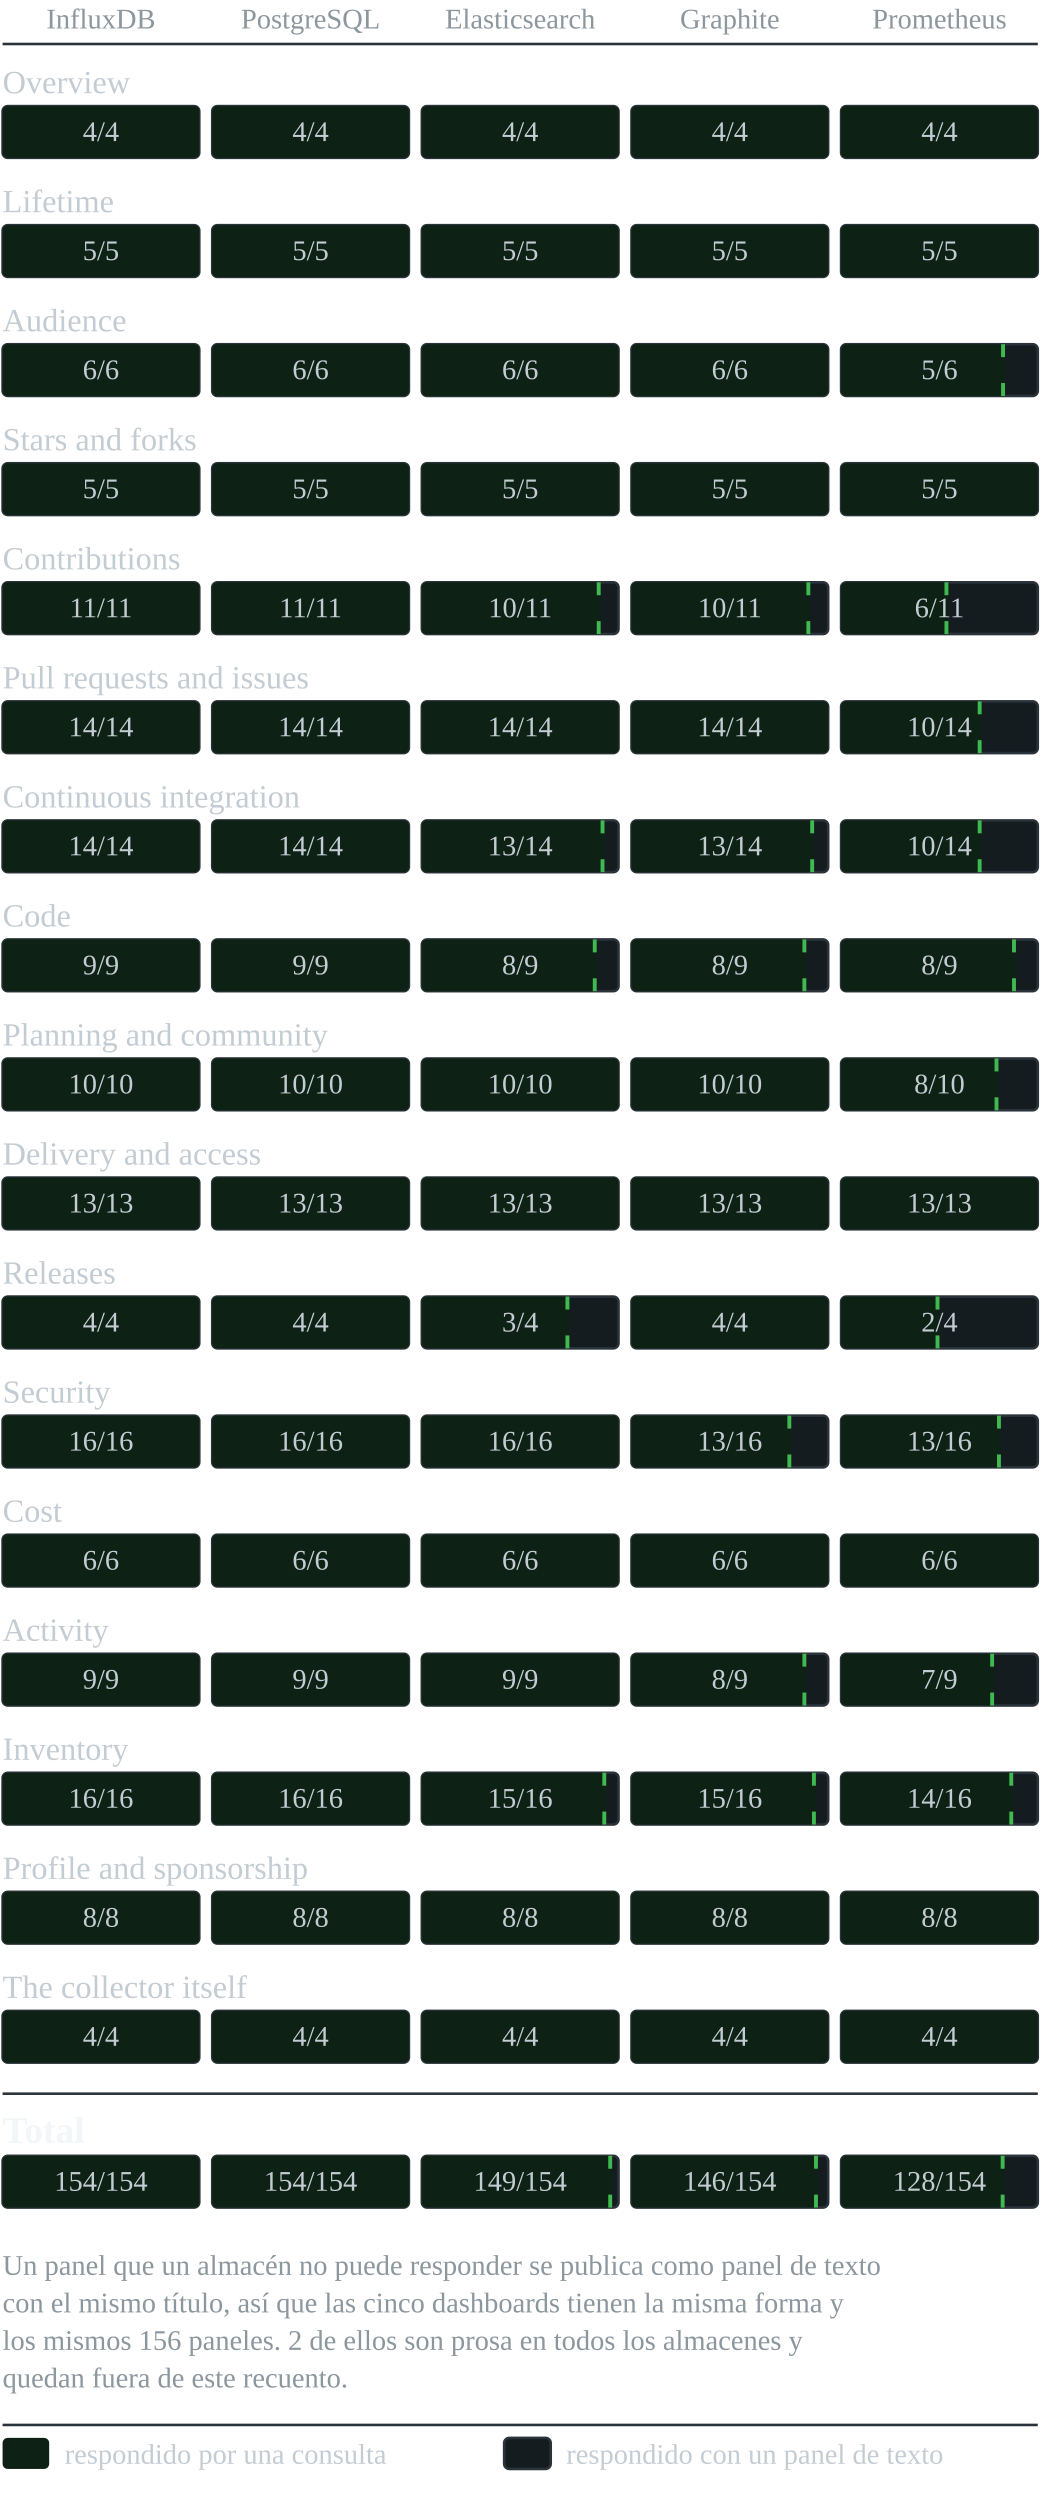
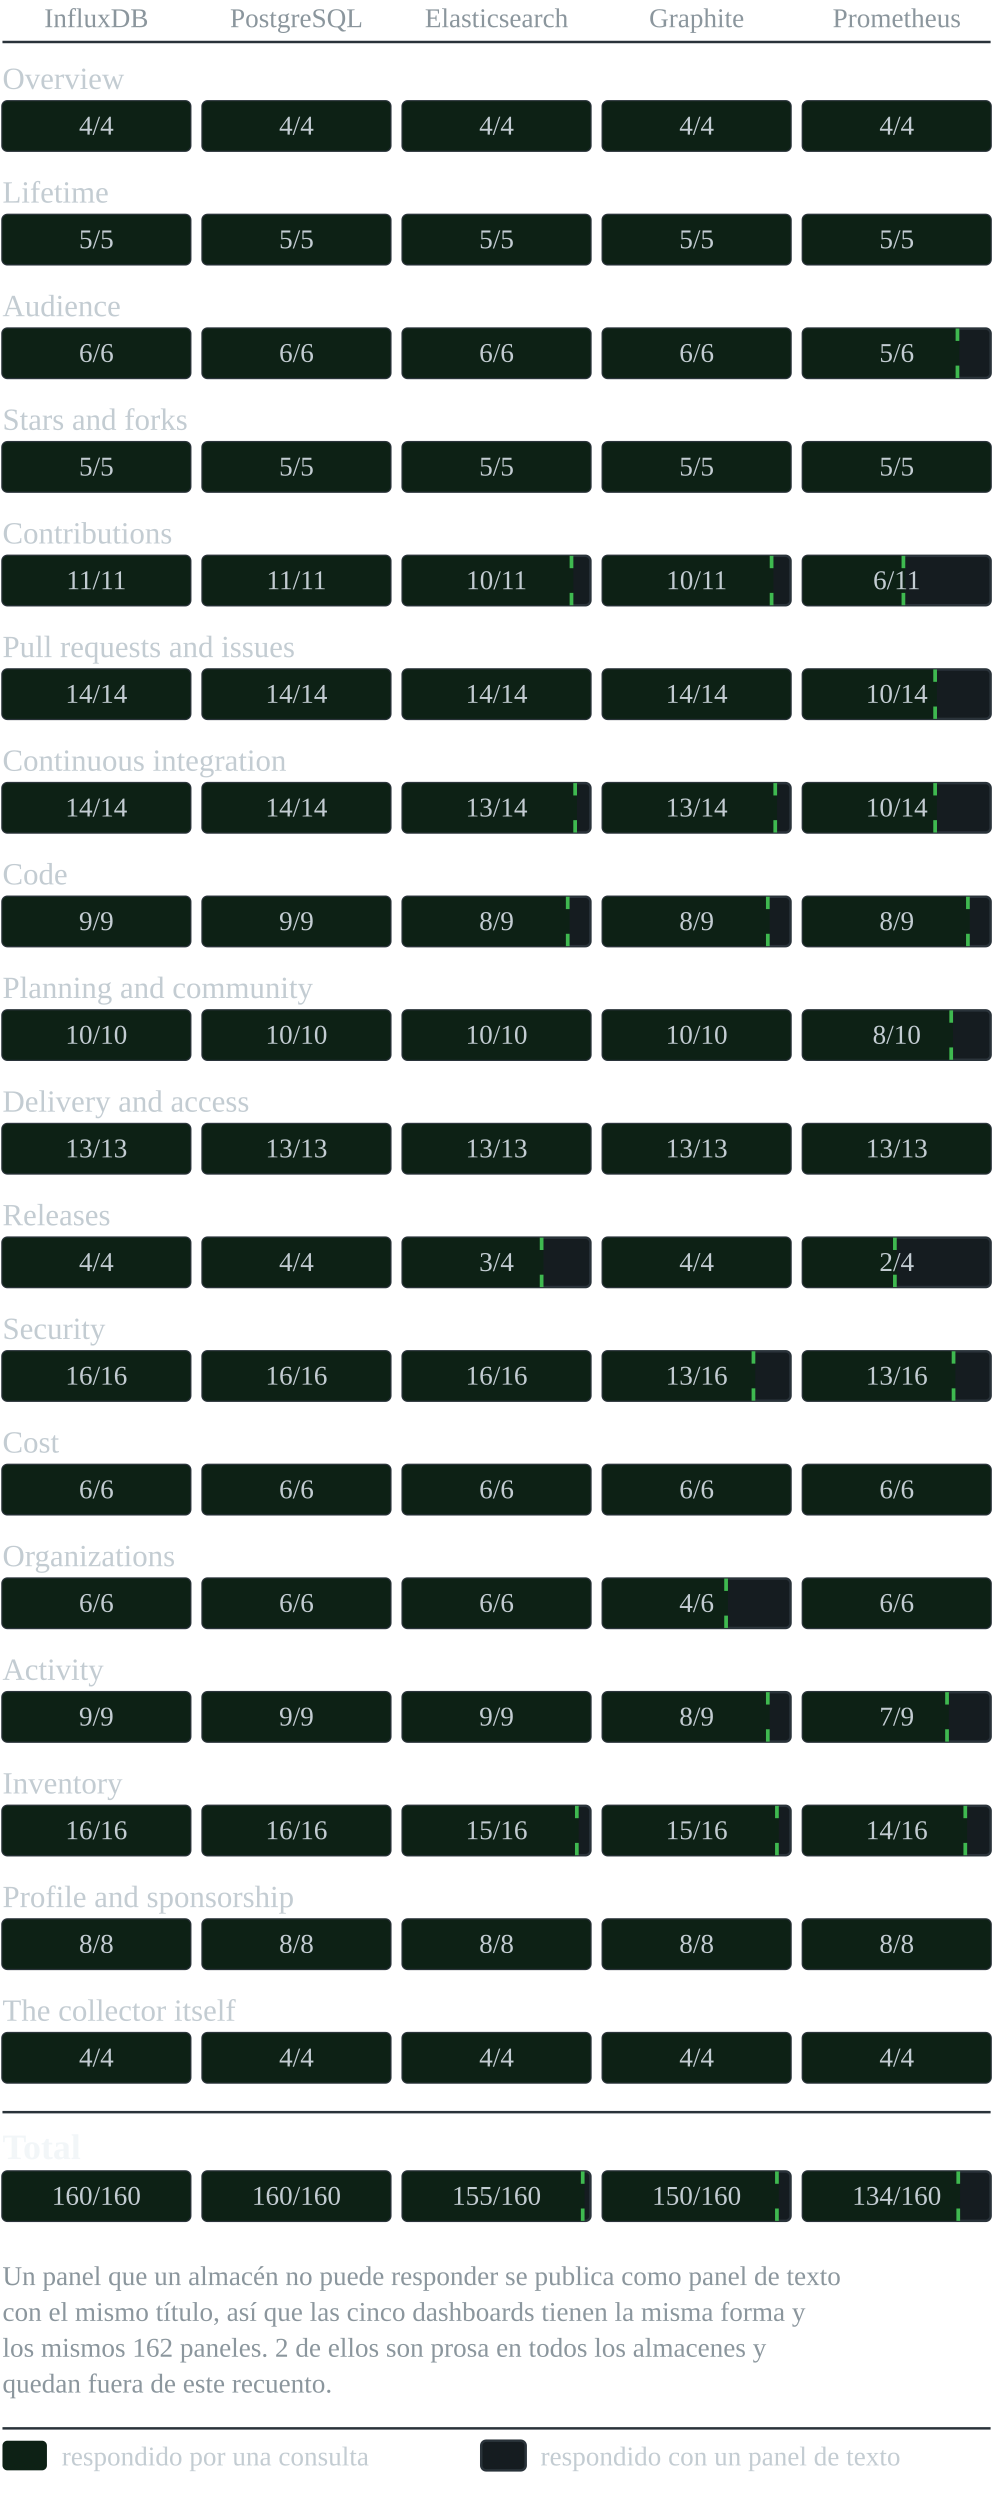
- <svg xmlns="http://www.w3.org/2000/svg" class="gf" viewBox="-1 -1 402 966" role="img" aria-labelledby="gf-stores-es-narrow-t gf-stores-es-narrow-d">
+ <svg xmlns="http://www.w3.org/2000/svg" class="gf" viewBox="-1 -1 402 1012" role="img" aria-labelledby="gf-stores-es-narrow-t gf-stores-es-narrow-d">
  <style>.gf{font-family:var(--sl-font,ui-sans-serif,system-ui,sans-serif)}.gf text{fill:var(--rb-body,#c3ccd2);font-size:12.5px}.gf .gf-title{fill:var(--rb-heading,#f2f6f8);font-size:14.5px;font-weight:600}.gf .gf-col{fill:var(--rb-heading,#f2f6f8);font-size:12px;font-weight:600}.gf .gf-muted{fill:var(--rb-muted,#8b969d);font-size:11px}.gf .gf-small{font-size:11px}.gf .gf-count{font-size:26px;font-weight:700}.gf .gf-keep{fill:var(--rb-accent,#3fb950)}.gf .gf-add{fill:var(--rb-status-drop,#e0605c)}.gf .gf-box{fill:var(--rb-surface,#151c20);stroke:var(--rb-border,#2a333a);stroke-width:1}.gf .gf-cell-keep{fill:var(--rb-accent-soft,#0d2115);stroke:var(--rb-accent,#3fb950);stroke-width:1}.gf .gf-cell-add{fill:var(--rb-status-drop-soft,#2b1618);stroke:var(--rb-status-drop,#e0605c);stroke-width:1}.gf .gf-bar{fill:var(--rb-accent-soft,#0d2115)}.gf .gf-edge{fill:var(--rb-accent,#3fb950)}.gf .gf-rule{stroke:var(--rb-border,#2a333a);stroke-width:1}.gf .gf-line{stroke:var(--rb-muted,#8b969d);stroke-width:1;fill:none}.gf .gf-head{fill:var(--rb-muted,#8b969d)}</style>
  <text x="38" y="10" class="gf-small gf-muted" text-anchor="middle">InfluxDB</text>
  <text x="119" y="10" class="gf-small gf-muted" text-anchor="middle">PostgreSQL</text>
  <text x="200" y="10" class="gf-small gf-muted" text-anchor="middle">Elasticsearch</text>
  <text x="281" y="10" class="gf-small gf-muted" text-anchor="middle">Graphite</text>
  <text x="362" y="10" class="gf-small gf-muted" text-anchor="middle">Prometheus</text>
  <line x1="0" y1="16" x2="400" y2="16" class="gf-rule" />
  <text x="0" y="35">Overview</text>
  <rect x="0" y="40" width="76" height="20" rx="2" class="gf-box" />
  <rect x="0" y="40" width="76" height="20" rx="2" class="gf-bar" />
  <text x="38" y="53.5" class="gf-small" text-anchor="middle">4/4</text>
  <rect x="81" y="40" width="76" height="20" rx="2" class="gf-box" />
  <rect x="81" y="40" width="76" height="20" rx="2" class="gf-bar" />
  <text x="119" y="53.5" class="gf-small" text-anchor="middle">4/4</text>
  <rect x="162" y="40" width="76" height="20" rx="2" class="gf-box" />
  <rect x="162" y="40" width="76" height="20" rx="2" class="gf-bar" />
  <text x="200" y="53.5" class="gf-small" text-anchor="middle">4/4</text>
  <rect x="243" y="40" width="76" height="20" rx="2" class="gf-box" />
  <rect x="243" y="40" width="76" height="20" rx="2" class="gf-bar" />
  <text x="281" y="53.5" class="gf-small" text-anchor="middle">4/4</text>
  <rect x="324" y="40" width="76" height="20" rx="2" class="gf-box" />
  <rect x="324" y="40" width="76" height="20" rx="2" class="gf-bar" />
  <text x="362" y="53.5" class="gf-small" text-anchor="middle">4/4</text>
  <text x="0" y="81">Lifetime</text>
  <rect x="0" y="86" width="76" height="20" rx="2" class="gf-box" />
  <rect x="0" y="86" width="76" height="20" rx="2" class="gf-bar" />
  <text x="38" y="99.5" class="gf-small" text-anchor="middle">5/5</text>
  <rect x="81" y="86" width="76" height="20" rx="2" class="gf-box" />
  <rect x="81" y="86" width="76" height="20" rx="2" class="gf-bar" />
  <text x="119" y="99.5" class="gf-small" text-anchor="middle">5/5</text>
  <rect x="162" y="86" width="76" height="20" rx="2" class="gf-box" />
  <rect x="162" y="86" width="76" height="20" rx="2" class="gf-bar" />
  <text x="200" y="99.5" class="gf-small" text-anchor="middle">5/5</text>
  <rect x="243" y="86" width="76" height="20" rx="2" class="gf-box" />
  <rect x="243" y="86" width="76" height="20" rx="2" class="gf-bar" />
  <text x="281" y="99.5" class="gf-small" text-anchor="middle">5/5</text>
  <rect x="324" y="86" width="76" height="20" rx="2" class="gf-box" />
  <rect x="324" y="86" width="76" height="20" rx="2" class="gf-bar" />
  <text x="362" y="99.5" class="gf-small" text-anchor="middle">5/5</text>
  <text x="0" y="127">Audience</text>
  <rect x="0" y="132" width="76" height="20" rx="2" class="gf-box" />
  <rect x="0" y="132" width="76" height="20" rx="2" class="gf-bar" />
  <text x="38" y="145.5" class="gf-small" text-anchor="middle">6/6</text>
  <rect x="81" y="132" width="76" height="20" rx="2" class="gf-box" />
  <rect x="81" y="132" width="76" height="20" rx="2" class="gf-bar" />
  <text x="119" y="145.5" class="gf-small" text-anchor="middle">6/6</text>
  <rect x="162" y="132" width="76" height="20" rx="2" class="gf-box" />
  <rect x="162" y="132" width="76" height="20" rx="2" class="gf-bar" />
  <text x="200" y="145.5" class="gf-small" text-anchor="middle">6/6</text>
  <rect x="243" y="132" width="76" height="20" rx="2" class="gf-box" />
  <rect x="243" y="132" width="76" height="20" rx="2" class="gf-bar" />
  <text x="281" y="145.5" class="gf-small" text-anchor="middle">6/6</text>
  <rect x="324" y="132" width="76" height="20" rx="2" class="gf-box" />
  <rect x="324" y="132" width="63.33" height="20" rx="2" class="gf-bar" />
  <rect x="385.83" y="132" width="1.5" height="5" rx="0" class="gf-edge" />
  <rect x="385.83" y="147" width="1.5" height="5" rx="0" class="gf-edge" />
  <text x="362" y="145.5" class="gf-small" text-anchor="middle">5/6</text>
  <text x="0" y="173">Stars and forks</text>
  <rect x="0" y="178" width="76" height="20" rx="2" class="gf-box" />
  <rect x="0" y="178" width="76" height="20" rx="2" class="gf-bar" />
  <text x="38" y="191.5" class="gf-small" text-anchor="middle">5/5</text>
  <rect x="81" y="178" width="76" height="20" rx="2" class="gf-box" />
  <rect x="81" y="178" width="76" height="20" rx="2" class="gf-bar" />
  <text x="119" y="191.5" class="gf-small" text-anchor="middle">5/5</text>
  <rect x="162" y="178" width="76" height="20" rx="2" class="gf-box" />
  <rect x="162" y="178" width="76" height="20" rx="2" class="gf-bar" />
  <text x="200" y="191.5" class="gf-small" text-anchor="middle">5/5</text>
  <rect x="243" y="178" width="76" height="20" rx="2" class="gf-box" />
  <rect x="243" y="178" width="76" height="20" rx="2" class="gf-bar" />
  <text x="281" y="191.5" class="gf-small" text-anchor="middle">5/5</text>
  <rect x="324" y="178" width="76" height="20" rx="2" class="gf-box" />
  <rect x="324" y="178" width="76" height="20" rx="2" class="gf-bar" />
  <text x="362" y="191.5" class="gf-small" text-anchor="middle">5/5</text>
  <text x="0" y="219">Contributions</text>
  <rect x="0" y="224" width="76" height="20" rx="2" class="gf-box" />
  <rect x="0" y="224" width="76" height="20" rx="2" class="gf-bar" />
  <text x="38" y="237.5" class="gf-small" text-anchor="middle">11/11</text>
  <rect x="81" y="224" width="76" height="20" rx="2" class="gf-box" />
  <rect x="81" y="224" width="76" height="20" rx="2" class="gf-bar" />
  <text x="119" y="237.5" class="gf-small" text-anchor="middle">11/11</text>
  <rect x="162" y="224" width="76" height="20" rx="2" class="gf-box" />
  <rect x="162" y="224" width="69.09" height="20" rx="2" class="gf-bar" />
  <rect x="229.59" y="224" width="1.5" height="5" rx="0" class="gf-edge" />
  <rect x="229.59" y="239" width="1.5" height="5" rx="0" class="gf-edge" />
  <text x="200" y="237.5" class="gf-small" text-anchor="middle">10/11</text>
  <rect x="243" y="224" width="76" height="20" rx="2" class="gf-box" />
  <rect x="243" y="224" width="69.09" height="20" rx="2" class="gf-bar" />
  <rect x="310.59" y="224" width="1.5" height="5" rx="0" class="gf-edge" />
  <rect x="310.59" y="239" width="1.5" height="5" rx="0" class="gf-edge" />
  <text x="281" y="237.5" class="gf-small" text-anchor="middle">10/11</text>
  <rect x="324" y="224" width="76" height="20" rx="2" class="gf-box" />
  <rect x="324" y="224" width="41.45" height="20" rx="2" class="gf-bar" />
  <rect x="363.95" y="224" width="1.5" height="5" rx="0" class="gf-edge" />
  <rect x="363.95" y="239" width="1.5" height="5" rx="0" class="gf-edge" />
  <text x="362" y="237.5" class="gf-small" text-anchor="middle">6/11</text>
  <text x="0" y="265">Pull requests and issues</text>
  <rect x="0" y="270" width="76" height="20" rx="2" class="gf-box" />
  <rect x="0" y="270" width="76" height="20" rx="2" class="gf-bar" />
  <text x="38" y="283.5" class="gf-small" text-anchor="middle">14/14</text>
  <rect x="81" y="270" width="76" height="20" rx="2" class="gf-box" />
  <rect x="81" y="270" width="76" height="20" rx="2" class="gf-bar" />
  <text x="119" y="283.5" class="gf-small" text-anchor="middle">14/14</text>
  <rect x="162" y="270" width="76" height="20" rx="2" class="gf-box" />
  <rect x="162" y="270" width="76" height="20" rx="2" class="gf-bar" />
  <text x="200" y="283.5" class="gf-small" text-anchor="middle">14/14</text>
  <rect x="243" y="270" width="76" height="20" rx="2" class="gf-box" />
  <rect x="243" y="270" width="76" height="20" rx="2" class="gf-bar" />
  <text x="281" y="283.5" class="gf-small" text-anchor="middle">14/14</text>
  <rect x="324" y="270" width="76" height="20" rx="2" class="gf-box" />
  <rect x="324" y="270" width="54.29" height="20" rx="2" class="gf-bar" />
  <rect x="376.79" y="270" width="1.5" height="5" rx="0" class="gf-edge" />
  <rect x="376.79" y="285" width="1.5" height="5" rx="0" class="gf-edge" />
  <text x="362" y="283.5" class="gf-small" text-anchor="middle">10/14</text>
  <text x="0" y="311">Continuous integration</text>
  <rect x="0" y="316" width="76" height="20" rx="2" class="gf-box" />
  <rect x="0" y="316" width="76" height="20" rx="2" class="gf-bar" />
  <text x="38" y="329.5" class="gf-small" text-anchor="middle">14/14</text>
  <rect x="81" y="316" width="76" height="20" rx="2" class="gf-box" />
  <rect x="81" y="316" width="76" height="20" rx="2" class="gf-bar" />
  <text x="119" y="329.5" class="gf-small" text-anchor="middle">14/14</text>
  <rect x="162" y="316" width="76" height="20" rx="2" class="gf-box" />
  <rect x="162" y="316" width="70.57" height="20" rx="2" class="gf-bar" />
  <rect x="231.07" y="316" width="1.5" height="5" rx="0" class="gf-edge" />
  <rect x="231.07" y="331" width="1.5" height="5" rx="0" class="gf-edge" />
  <text x="200" y="329.5" class="gf-small" text-anchor="middle">13/14</text>
  <rect x="243" y="316" width="76" height="20" rx="2" class="gf-box" />
  <rect x="243" y="316" width="70.57" height="20" rx="2" class="gf-bar" />
  <rect x="312.07" y="316" width="1.5" height="5" rx="0" class="gf-edge" />
  <rect x="312.07" y="331" width="1.5" height="5" rx="0" class="gf-edge" />
  <text x="281" y="329.5" class="gf-small" text-anchor="middle">13/14</text>
  <rect x="324" y="316" width="76" height="20" rx="2" class="gf-box" />
  <rect x="324" y="316" width="54.29" height="20" rx="2" class="gf-bar" />
  <rect x="376.79" y="316" width="1.5" height="5" rx="0" class="gf-edge" />
  <rect x="376.79" y="331" width="1.5" height="5" rx="0" class="gf-edge" />
  <text x="362" y="329.5" class="gf-small" text-anchor="middle">10/14</text>
  <text x="0" y="357">Code</text>
  <rect x="0" y="362" width="76" height="20" rx="2" class="gf-box" />
  <rect x="0" y="362" width="76" height="20" rx="2" class="gf-bar" />
  <text x="38" y="375.5" class="gf-small" text-anchor="middle">9/9</text>
  <rect x="81" y="362" width="76" height="20" rx="2" class="gf-box" />
  <rect x="81" y="362" width="76" height="20" rx="2" class="gf-bar" />
  <text x="119" y="375.5" class="gf-small" text-anchor="middle">9/9</text>
  <rect x="162" y="362" width="76" height="20" rx="2" class="gf-box" />
  <rect x="162" y="362" width="67.56" height="20" rx="2" class="gf-bar" />
  <rect x="228.06" y="362" width="1.5" height="5" rx="0" class="gf-edge" />
  <rect x="228.06" y="377" width="1.5" height="5" rx="0" class="gf-edge" />
  <text x="200" y="375.5" class="gf-small" text-anchor="middle">8/9</text>
  <rect x="243" y="362" width="76" height="20" rx="2" class="gf-box" />
  <rect x="243" y="362" width="67.56" height="20" rx="2" class="gf-bar" />
  <rect x="309.06" y="362" width="1.5" height="5" rx="0" class="gf-edge" />
  <rect x="309.06" y="377" width="1.5" height="5" rx="0" class="gf-edge" />
  <text x="281" y="375.5" class="gf-small" text-anchor="middle">8/9</text>
  <rect x="324" y="362" width="76" height="20" rx="2" class="gf-box" />
  <rect x="324" y="362" width="67.56" height="20" rx="2" class="gf-bar" />
  <rect x="390.06" y="362" width="1.5" height="5" rx="0" class="gf-edge" />
  <rect x="390.06" y="377" width="1.5" height="5" rx="0" class="gf-edge" />
  <text x="362" y="375.5" class="gf-small" text-anchor="middle">8/9</text>
  <text x="0" y="403">Planning and community</text>
  <rect x="0" y="408" width="76" height="20" rx="2" class="gf-box" />
  <rect x="0" y="408" width="76" height="20" rx="2" class="gf-bar" />
  <text x="38" y="421.5" class="gf-small" text-anchor="middle">10/10</text>
  <rect x="81" y="408" width="76" height="20" rx="2" class="gf-box" />
  <rect x="81" y="408" width="76" height="20" rx="2" class="gf-bar" />
  <text x="119" y="421.5" class="gf-small" text-anchor="middle">10/10</text>
  <rect x="162" y="408" width="76" height="20" rx="2" class="gf-box" />
  <rect x="162" y="408" width="76" height="20" rx="2" class="gf-bar" />
  <text x="200" y="421.5" class="gf-small" text-anchor="middle">10/10</text>
  <rect x="243" y="408" width="76" height="20" rx="2" class="gf-box" />
  <rect x="243" y="408" width="76" height="20" rx="2" class="gf-bar" />
  <text x="281" y="421.5" class="gf-small" text-anchor="middle">10/10</text>
  <rect x="324" y="408" width="76" height="20" rx="2" class="gf-box" />
  <rect x="324" y="408" width="60.8" height="20" rx="2" class="gf-bar" />
  <rect x="383.3" y="408" width="1.5" height="5" rx="0" class="gf-edge" />
  <rect x="383.3" y="423" width="1.5" height="5" rx="0" class="gf-edge" />
  <text x="362" y="421.5" class="gf-small" text-anchor="middle">8/10</text>
  <text x="0" y="449">Delivery and access</text>
  <rect x="0" y="454" width="76" height="20" rx="2" class="gf-box" />
  <rect x="0" y="454" width="76" height="20" rx="2" class="gf-bar" />
  <text x="38" y="467.5" class="gf-small" text-anchor="middle">13/13</text>
  <rect x="81" y="454" width="76" height="20" rx="2" class="gf-box" />
  <rect x="81" y="454" width="76" height="20" rx="2" class="gf-bar" />
  <text x="119" y="467.5" class="gf-small" text-anchor="middle">13/13</text>
  <rect x="162" y="454" width="76" height="20" rx="2" class="gf-box" />
  <rect x="162" y="454" width="76" height="20" rx="2" class="gf-bar" />
  <text x="200" y="467.5" class="gf-small" text-anchor="middle">13/13</text>
  <rect x="243" y="454" width="76" height="20" rx="2" class="gf-box" />
  <rect x="243" y="454" width="76" height="20" rx="2" class="gf-bar" />
  <text x="281" y="467.5" class="gf-small" text-anchor="middle">13/13</text>
  <rect x="324" y="454" width="76" height="20" rx="2" class="gf-box" />
  <rect x="324" y="454" width="76" height="20" rx="2" class="gf-bar" />
  <text x="362" y="467.5" class="gf-small" text-anchor="middle">13/13</text>
  <text x="0" y="495">Releases</text>
  <rect x="0" y="500" width="76" height="20" rx="2" class="gf-box" />
  <rect x="0" y="500" width="76" height="20" rx="2" class="gf-bar" />
  <text x="38" y="513.5" class="gf-small" text-anchor="middle">4/4</text>
  <rect x="81" y="500" width="76" height="20" rx="2" class="gf-box" />
  <rect x="81" y="500" width="76" height="20" rx="2" class="gf-bar" />
  <text x="119" y="513.5" class="gf-small" text-anchor="middle">4/4</text>
  <rect x="162" y="500" width="76" height="20" rx="2" class="gf-box" />
  <rect x="162" y="500" width="57" height="20" rx="2" class="gf-bar" />
  <rect x="217.5" y="500" width="1.5" height="5" rx="0" class="gf-edge" />
  <rect x="217.5" y="515" width="1.5" height="5" rx="0" class="gf-edge" />
  <text x="200" y="513.5" class="gf-small" text-anchor="middle">3/4</text>
  <rect x="243" y="500" width="76" height="20" rx="2" class="gf-box" />
  <rect x="243" y="500" width="76" height="20" rx="2" class="gf-bar" />
  <text x="281" y="513.5" class="gf-small" text-anchor="middle">4/4</text>
  <rect x="324" y="500" width="76" height="20" rx="2" class="gf-box" />
  <rect x="324" y="500" width="38" height="20" rx="2" class="gf-bar" />
  <rect x="360.5" y="500" width="1.5" height="5" rx="0" class="gf-edge" />
  <rect x="360.5" y="515" width="1.5" height="5" rx="0" class="gf-edge" />
  <text x="362" y="513.5" class="gf-small" text-anchor="middle">2/4</text>
  <text x="0" y="541">Security</text>
  <rect x="0" y="546" width="76" height="20" rx="2" class="gf-box" />
  <rect x="0" y="546" width="76" height="20" rx="2" class="gf-bar" />
  <text x="38" y="559.5" class="gf-small" text-anchor="middle">16/16</text>
  <rect x="81" y="546" width="76" height="20" rx="2" class="gf-box" />
  <rect x="81" y="546" width="76" height="20" rx="2" class="gf-bar" />
  <text x="119" y="559.5" class="gf-small" text-anchor="middle">16/16</text>
  <rect x="162" y="546" width="76" height="20" rx="2" class="gf-box" />
  <rect x="162" y="546" width="76" height="20" rx="2" class="gf-bar" />
  <text x="200" y="559.5" class="gf-small" text-anchor="middle">16/16</text>
  <rect x="243" y="546" width="76" height="20" rx="2" class="gf-box" />
  <rect x="243" y="546" width="61.75" height="20" rx="2" class="gf-bar" />
  <rect x="303.25" y="546" width="1.5" height="5" rx="0" class="gf-edge" />
  <rect x="303.25" y="561" width="1.5" height="5" rx="0" class="gf-edge" />
  <text x="281" y="559.5" class="gf-small" text-anchor="middle">13/16</text>
  <rect x="324" y="546" width="76" height="20" rx="2" class="gf-box" />
  <rect x="324" y="546" width="61.75" height="20" rx="2" class="gf-bar" />
  <rect x="384.25" y="546" width="1.5" height="5" rx="0" class="gf-edge" />
  <rect x="384.25" y="561" width="1.5" height="5" rx="0" class="gf-edge" />
  <text x="362" y="559.5" class="gf-small" text-anchor="middle">13/16</text>
  <text x="0" y="587">Cost</text>
  <rect x="0" y="592" width="76" height="20" rx="2" class="gf-box" />
  <rect x="0" y="592" width="76" height="20" rx="2" class="gf-bar" />
  <text x="38" y="605.5" class="gf-small" text-anchor="middle">6/6</text>
  <rect x="81" y="592" width="76" height="20" rx="2" class="gf-box" />
  <rect x="81" y="592" width="76" height="20" rx="2" class="gf-bar" />
  <text x="119" y="605.5" class="gf-small" text-anchor="middle">6/6</text>
  <rect x="162" y="592" width="76" height="20" rx="2" class="gf-box" />
  <rect x="162" y="592" width="76" height="20" rx="2" class="gf-bar" />
  <text x="200" y="605.5" class="gf-small" text-anchor="middle">6/6</text>
  <rect x="243" y="592" width="76" height="20" rx="2" class="gf-box" />
  <rect x="243" y="592" width="76" height="20" rx="2" class="gf-bar" />
  <text x="281" y="605.5" class="gf-small" text-anchor="middle">6/6</text>
  <rect x="324" y="592" width="76" height="20" rx="2" class="gf-box" />
  <rect x="324" y="592" width="76" height="20" rx="2" class="gf-bar" />
  <text x="362" y="605.5" class="gf-small" text-anchor="middle">6/6</text>
-   <text x="0" y="633">Activity</text>
+   <text x="0" y="633">Organizations</text>
  <rect x="0" y="638" width="76" height="20" rx="2" class="gf-box" />
  <rect x="0" y="638" width="76" height="20" rx="2" class="gf-bar" />
-   <text x="38" y="651.5" class="gf-small" text-anchor="middle">9/9</text>
+   <text x="38" y="651.5" class="gf-small" text-anchor="middle">6/6</text>
  <rect x="81" y="638" width="76" height="20" rx="2" class="gf-box" />
  <rect x="81" y="638" width="76" height="20" rx="2" class="gf-bar" />
-   <text x="119" y="651.5" class="gf-small" text-anchor="middle">9/9</text>
+   <text x="119" y="651.5" class="gf-small" text-anchor="middle">6/6</text>
  <rect x="162" y="638" width="76" height="20" rx="2" class="gf-box" />
  <rect x="162" y="638" width="76" height="20" rx="2" class="gf-bar" />
-   <text x="200" y="651.5" class="gf-small" text-anchor="middle">9/9</text>
+   <text x="200" y="651.5" class="gf-small" text-anchor="middle">6/6</text>
  <rect x="243" y="638" width="76" height="20" rx="2" class="gf-box" />
-   <rect x="243" y="638" width="67.56" height="20" rx="2" class="gf-bar" />
-   <rect x="309.06" y="638" width="1.5" height="5" rx="0" class="gf-edge" />
-   <rect x="309.06" y="653" width="1.5" height="5" rx="0" class="gf-edge" />
-   <text x="281" y="651.5" class="gf-small" text-anchor="middle">8/9</text>
+   <rect x="243" y="638" width="50.67" height="20" rx="2" class="gf-bar" />
+   <rect x="292.17" y="638" width="1.5" height="5" rx="0" class="gf-edge" />
+   <rect x="292.17" y="653" width="1.5" height="5" rx="0" class="gf-edge" />
+   <text x="281" y="651.5" class="gf-small" text-anchor="middle">4/6</text>
  <rect x="324" y="638" width="76" height="20" rx="2" class="gf-box" />
-   <rect x="324" y="638" width="59.11" height="20" rx="2" class="gf-bar" />
-   <rect x="381.61" y="638" width="1.5" height="5" rx="0" class="gf-edge" />
-   <rect x="381.61" y="653" width="1.5" height="5" rx="0" class="gf-edge" />
-   <text x="362" y="651.5" class="gf-small" text-anchor="middle">7/9</text>
-   <text x="0" y="679">Inventory</text>
+   <rect x="324" y="638" width="76" height="20" rx="2" class="gf-bar" />
+   <text x="362" y="651.5" class="gf-small" text-anchor="middle">6/6</text>
+   <text x="0" y="679">Activity</text>
  <rect x="0" y="684" width="76" height="20" rx="2" class="gf-box" />
  <rect x="0" y="684" width="76" height="20" rx="2" class="gf-bar" />
-   <text x="38" y="697.5" class="gf-small" text-anchor="middle">16/16</text>
+   <text x="38" y="697.5" class="gf-small" text-anchor="middle">9/9</text>
  <rect x="81" y="684" width="76" height="20" rx="2" class="gf-box" />
  <rect x="81" y="684" width="76" height="20" rx="2" class="gf-bar" />
-   <text x="119" y="697.5" class="gf-small" text-anchor="middle">16/16</text>
+   <text x="119" y="697.5" class="gf-small" text-anchor="middle">9/9</text>
  <rect x="162" y="684" width="76" height="20" rx="2" class="gf-box" />
-   <rect x="162" y="684" width="71.25" height="20" rx="2" class="gf-bar" />
-   <rect x="231.75" y="684" width="1.5" height="5" rx="0" class="gf-edge" />
-   <rect x="231.75" y="699" width="1.5" height="5" rx="0" class="gf-edge" />
-   <text x="200" y="697.5" class="gf-small" text-anchor="middle">15/16</text>
+   <rect x="162" y="684" width="76" height="20" rx="2" class="gf-bar" />
+   <text x="200" y="697.5" class="gf-small" text-anchor="middle">9/9</text>
  <rect x="243" y="684" width="76" height="20" rx="2" class="gf-box" />
-   <rect x="243" y="684" width="71.25" height="20" rx="2" class="gf-bar" />
-   <rect x="312.75" y="684" width="1.5" height="5" rx="0" class="gf-edge" />
-   <rect x="312.75" y="699" width="1.5" height="5" rx="0" class="gf-edge" />
-   <text x="281" y="697.5" class="gf-small" text-anchor="middle">15/16</text>
+   <rect x="243" y="684" width="67.56" height="20" rx="2" class="gf-bar" />
+   <rect x="309.06" y="684" width="1.5" height="5" rx="0" class="gf-edge" />
+   <rect x="309.06" y="699" width="1.5" height="5" rx="0" class="gf-edge" />
+   <text x="281" y="697.5" class="gf-small" text-anchor="middle">8/9</text>
  <rect x="324" y="684" width="76" height="20" rx="2" class="gf-box" />
-   <rect x="324" y="684" width="66.5" height="20" rx="2" class="gf-bar" />
-   <rect x="389" y="684" width="1.5" height="5" rx="0" class="gf-edge" />
-   <rect x="389" y="699" width="1.5" height="5" rx="0" class="gf-edge" />
-   <text x="362" y="697.5" class="gf-small" text-anchor="middle">14/16</text>
-   <text x="0" y="725">Profile and sponsorship</text>
+   <rect x="324" y="684" width="59.11" height="20" rx="2" class="gf-bar" />
+   <rect x="381.61" y="684" width="1.5" height="5" rx="0" class="gf-edge" />
+   <rect x="381.61" y="699" width="1.5" height="5" rx="0" class="gf-edge" />
+   <text x="362" y="697.5" class="gf-small" text-anchor="middle">7/9</text>
+   <text x="0" y="725">Inventory</text>
  <rect x="0" y="730" width="76" height="20" rx="2" class="gf-box" />
  <rect x="0" y="730" width="76" height="20" rx="2" class="gf-bar" />
-   <text x="38" y="743.5" class="gf-small" text-anchor="middle">8/8</text>
+   <text x="38" y="743.5" class="gf-small" text-anchor="middle">16/16</text>
  <rect x="81" y="730" width="76" height="20" rx="2" class="gf-box" />
  <rect x="81" y="730" width="76" height="20" rx="2" class="gf-bar" />
-   <text x="119" y="743.5" class="gf-small" text-anchor="middle">8/8</text>
+   <text x="119" y="743.5" class="gf-small" text-anchor="middle">16/16</text>
  <rect x="162" y="730" width="76" height="20" rx="2" class="gf-box" />
-   <rect x="162" y="730" width="76" height="20" rx="2" class="gf-bar" />
-   <text x="200" y="743.5" class="gf-small" text-anchor="middle">8/8</text>
+   <rect x="162" y="730" width="71.25" height="20" rx="2" class="gf-bar" />
+   <rect x="231.75" y="730" width="1.5" height="5" rx="0" class="gf-edge" />
+   <rect x="231.75" y="745" width="1.5" height="5" rx="0" class="gf-edge" />
+   <text x="200" y="743.5" class="gf-small" text-anchor="middle">15/16</text>
  <rect x="243" y="730" width="76" height="20" rx="2" class="gf-box" />
-   <rect x="243" y="730" width="76" height="20" rx="2" class="gf-bar" />
-   <text x="281" y="743.5" class="gf-small" text-anchor="middle">8/8</text>
+   <rect x="243" y="730" width="71.25" height="20" rx="2" class="gf-bar" />
+   <rect x="312.75" y="730" width="1.5" height="5" rx="0" class="gf-edge" />
+   <rect x="312.75" y="745" width="1.5" height="5" rx="0" class="gf-edge" />
+   <text x="281" y="743.5" class="gf-small" text-anchor="middle">15/16</text>
  <rect x="324" y="730" width="76" height="20" rx="2" class="gf-box" />
-   <rect x="324" y="730" width="76" height="20" rx="2" class="gf-bar" />
-   <text x="362" y="743.5" class="gf-small" text-anchor="middle">8/8</text>
-   <text x="0" y="771">The collector itself</text>
+   <rect x="324" y="730" width="66.5" height="20" rx="2" class="gf-bar" />
+   <rect x="389" y="730" width="1.5" height="5" rx="0" class="gf-edge" />
+   <rect x="389" y="745" width="1.5" height="5" rx="0" class="gf-edge" />
+   <text x="362" y="743.5" class="gf-small" text-anchor="middle">14/16</text>
+   <text x="0" y="771">Profile and sponsorship</text>
  <rect x="0" y="776" width="76" height="20" rx="2" class="gf-box" />
  <rect x="0" y="776" width="76" height="20" rx="2" class="gf-bar" />
-   <text x="38" y="789.5" class="gf-small" text-anchor="middle">4/4</text>
+   <text x="38" y="789.5" class="gf-small" text-anchor="middle">8/8</text>
  <rect x="81" y="776" width="76" height="20" rx="2" class="gf-box" />
  <rect x="81" y="776" width="76" height="20" rx="2" class="gf-bar" />
-   <text x="119" y="789.5" class="gf-small" text-anchor="middle">4/4</text>
+   <text x="119" y="789.5" class="gf-small" text-anchor="middle">8/8</text>
  <rect x="162" y="776" width="76" height="20" rx="2" class="gf-box" />
  <rect x="162" y="776" width="76" height="20" rx="2" class="gf-bar" />
-   <text x="200" y="789.5" class="gf-small" text-anchor="middle">4/4</text>
+   <text x="200" y="789.5" class="gf-small" text-anchor="middle">8/8</text>
  <rect x="243" y="776" width="76" height="20" rx="2" class="gf-box" />
  <rect x="243" y="776" width="76" height="20" rx="2" class="gf-bar" />
-   <text x="281" y="789.5" class="gf-small" text-anchor="middle">4/4</text>
+   <text x="281" y="789.5" class="gf-small" text-anchor="middle">8/8</text>
  <rect x="324" y="776" width="76" height="20" rx="2" class="gf-box" />
  <rect x="324" y="776" width="76" height="20" rx="2" class="gf-bar" />
-   <text x="362" y="789.5" class="gf-small" text-anchor="middle">4/4</text>
-   <line x1="0" y1="808" x2="400" y2="808" class="gf-rule" />
-   <text x="0" y="827" class="gf-title">Total</text>
-   <rect x="0" y="832" width="76" height="20" rx="2" class="gf-box" />
-   <rect x="0" y="832" width="76" height="20" rx="2" class="gf-bar" />
-   <text x="38" y="845.5" class="gf-small" text-anchor="middle">154/154</text>
-   <rect x="81" y="832" width="76" height="20" rx="2" class="gf-box" />
-   <rect x="81" y="832" width="76" height="20" rx="2" class="gf-bar" />
-   <text x="119" y="845.5" class="gf-small" text-anchor="middle">154/154</text>
-   <rect x="162" y="832" width="76" height="20" rx="2" class="gf-box" />
-   <rect x="162" y="832" width="73.53" height="20" rx="2" class="gf-bar" />
-   <rect x="234.03" y="832" width="1.5" height="5" rx="0" class="gf-edge" />
-   <rect x="234.03" y="847" width="1.5" height="5" rx="0" class="gf-edge" />
-   <text x="200" y="845.5" class="gf-small" text-anchor="middle">149/154</text>
-   <rect x="243" y="832" width="76" height="20" rx="2" class="gf-box" />
-   <rect x="243" y="832" width="72.05" height="20" rx="2" class="gf-bar" />
-   <rect x="313.55" y="832" width="1.5" height="5" rx="0" class="gf-edge" />
-   <rect x="313.55" y="847" width="1.5" height="5" rx="0" class="gf-edge" />
-   <text x="281" y="845.5" class="gf-small" text-anchor="middle">146/154</text>
-   <rect x="324" y="832" width="76" height="20" rx="2" class="gf-box" />
-   <rect x="324" y="832" width="63.17" height="20" rx="2" class="gf-bar" />
-   <rect x="385.67" y="832" width="1.5" height="5" rx="0" class="gf-edge" />
-   <rect x="385.67" y="847" width="1.5" height="5" rx="0" class="gf-edge" />
-   <text x="362" y="845.5" class="gf-small" text-anchor="middle">128/154</text>
-   <text x="0" y="878" class="gf-muted">Un panel que un almacén no puede responder se publica como panel de texto</text>
-   <text x="0" y="892.5" class="gf-muted">con el mismo título, así que las cinco dashboards tienen la misma forma y</text>
-   <text x="0" y="907" class="gf-muted">los mismos 156 paneles. 2 de ellos son prosa en todos los almacenes y</text>
-   <text x="0" y="921.5" class="gf-muted">quedan fuera de este recuento.</text>
-   <line x1="0" y1="936" x2="400" y2="936" class="gf-rule" />
-   <rect x="0" y="941" width="18" height="12" rx="2" class="gf-bar" />
-   <text x="24" y="951" class="gf-small">respondido por una consulta</text>
-   <rect x="193.8" y="941" width="18" height="12" rx="2" class="gf-box" />
-   <text x="217.8" y="951" class="gf-small">respondido con un panel de texto</text>
+   <text x="362" y="789.5" class="gf-small" text-anchor="middle">8/8</text>
+   <text x="0" y="817">The collector itself</text>
+   <rect x="0" y="822" width="76" height="20" rx="2" class="gf-box" />
+   <rect x="0" y="822" width="76" height="20" rx="2" class="gf-bar" />
+   <text x="38" y="835.5" class="gf-small" text-anchor="middle">4/4</text>
+   <rect x="81" y="822" width="76" height="20" rx="2" class="gf-box" />
+   <rect x="81" y="822" width="76" height="20" rx="2" class="gf-bar" />
+   <text x="119" y="835.5" class="gf-small" text-anchor="middle">4/4</text>
+   <rect x="162" y="822" width="76" height="20" rx="2" class="gf-box" />
+   <rect x="162" y="822" width="76" height="20" rx="2" class="gf-bar" />
+   <text x="200" y="835.5" class="gf-small" text-anchor="middle">4/4</text>
+   <rect x="243" y="822" width="76" height="20" rx="2" class="gf-box" />
+   <rect x="243" y="822" width="76" height="20" rx="2" class="gf-bar" />
+   <text x="281" y="835.5" class="gf-small" text-anchor="middle">4/4</text>
+   <rect x="324" y="822" width="76" height="20" rx="2" class="gf-box" />
+   <rect x="324" y="822" width="76" height="20" rx="2" class="gf-bar" />
+   <text x="362" y="835.5" class="gf-small" text-anchor="middle">4/4</text>
+   <line x1="0" y1="854" x2="400" y2="854" class="gf-rule" />
+   <text x="0" y="873" class="gf-title">Total</text>
+   <rect x="0" y="878" width="76" height="20" rx="2" class="gf-box" />
+   <rect x="0" y="878" width="76" height="20" rx="2" class="gf-bar" />
+   <text x="38" y="891.5" class="gf-small" text-anchor="middle">160/160</text>
+   <rect x="81" y="878" width="76" height="20" rx="2" class="gf-box" />
+   <rect x="81" y="878" width="76" height="20" rx="2" class="gf-bar" />
+   <text x="119" y="891.5" class="gf-small" text-anchor="middle">160/160</text>
+   <rect x="162" y="878" width="76" height="20" rx="2" class="gf-box" />
+   <rect x="162" y="878" width="73.63" height="20" rx="2" class="gf-bar" />
+   <rect x="234.13" y="878" width="1.5" height="5" rx="0" class="gf-edge" />
+   <rect x="234.13" y="893" width="1.5" height="5" rx="0" class="gf-edge" />
+   <text x="200" y="891.5" class="gf-small" text-anchor="middle">155/160</text>
+   <rect x="243" y="878" width="76" height="20" rx="2" class="gf-box" />
+   <rect x="243" y="878" width="71.25" height="20" rx="2" class="gf-bar" />
+   <rect x="312.75" y="878" width="1.5" height="5" rx="0" class="gf-edge" />
+   <rect x="312.75" y="893" width="1.5" height="5" rx="0" class="gf-edge" />
+   <text x="281" y="891.5" class="gf-small" text-anchor="middle">150/160</text>
+   <rect x="324" y="878" width="76" height="20" rx="2" class="gf-box" />
+   <rect x="324" y="878" width="63.65" height="20" rx="2" class="gf-bar" />
+   <rect x="386.15" y="878" width="1.5" height="5" rx="0" class="gf-edge" />
+   <rect x="386.15" y="893" width="1.5" height="5" rx="0" class="gf-edge" />
+   <text x="362" y="891.5" class="gf-small" text-anchor="middle">134/160</text>
+   <text x="0" y="924" class="gf-muted">Un panel que un almacén no puede responder se publica como panel de texto</text>
+   <text x="0" y="938.5" class="gf-muted">con el mismo título, así que las cinco dashboards tienen la misma forma y</text>
+   <text x="0" y="953" class="gf-muted">los mismos 162 paneles. 2 de ellos son prosa en todos los almacenes y</text>
+   <text x="0" y="967.5" class="gf-muted">quedan fuera de este recuento.</text>
+   <line x1="0" y1="982" x2="400" y2="982" class="gf-rule" />
+   <rect x="0" y="987" width="18" height="12" rx="2" class="gf-bar" />
+   <text x="24" y="997" class="gf-small">respondido por una consulta</text>
+   <rect x="193.8" y="987" width="18" height="12" rx="2" class="gf-box" />
+   <text x="217.8" y="997" class="gf-small">respondido con un panel de texto</text>
</svg>
